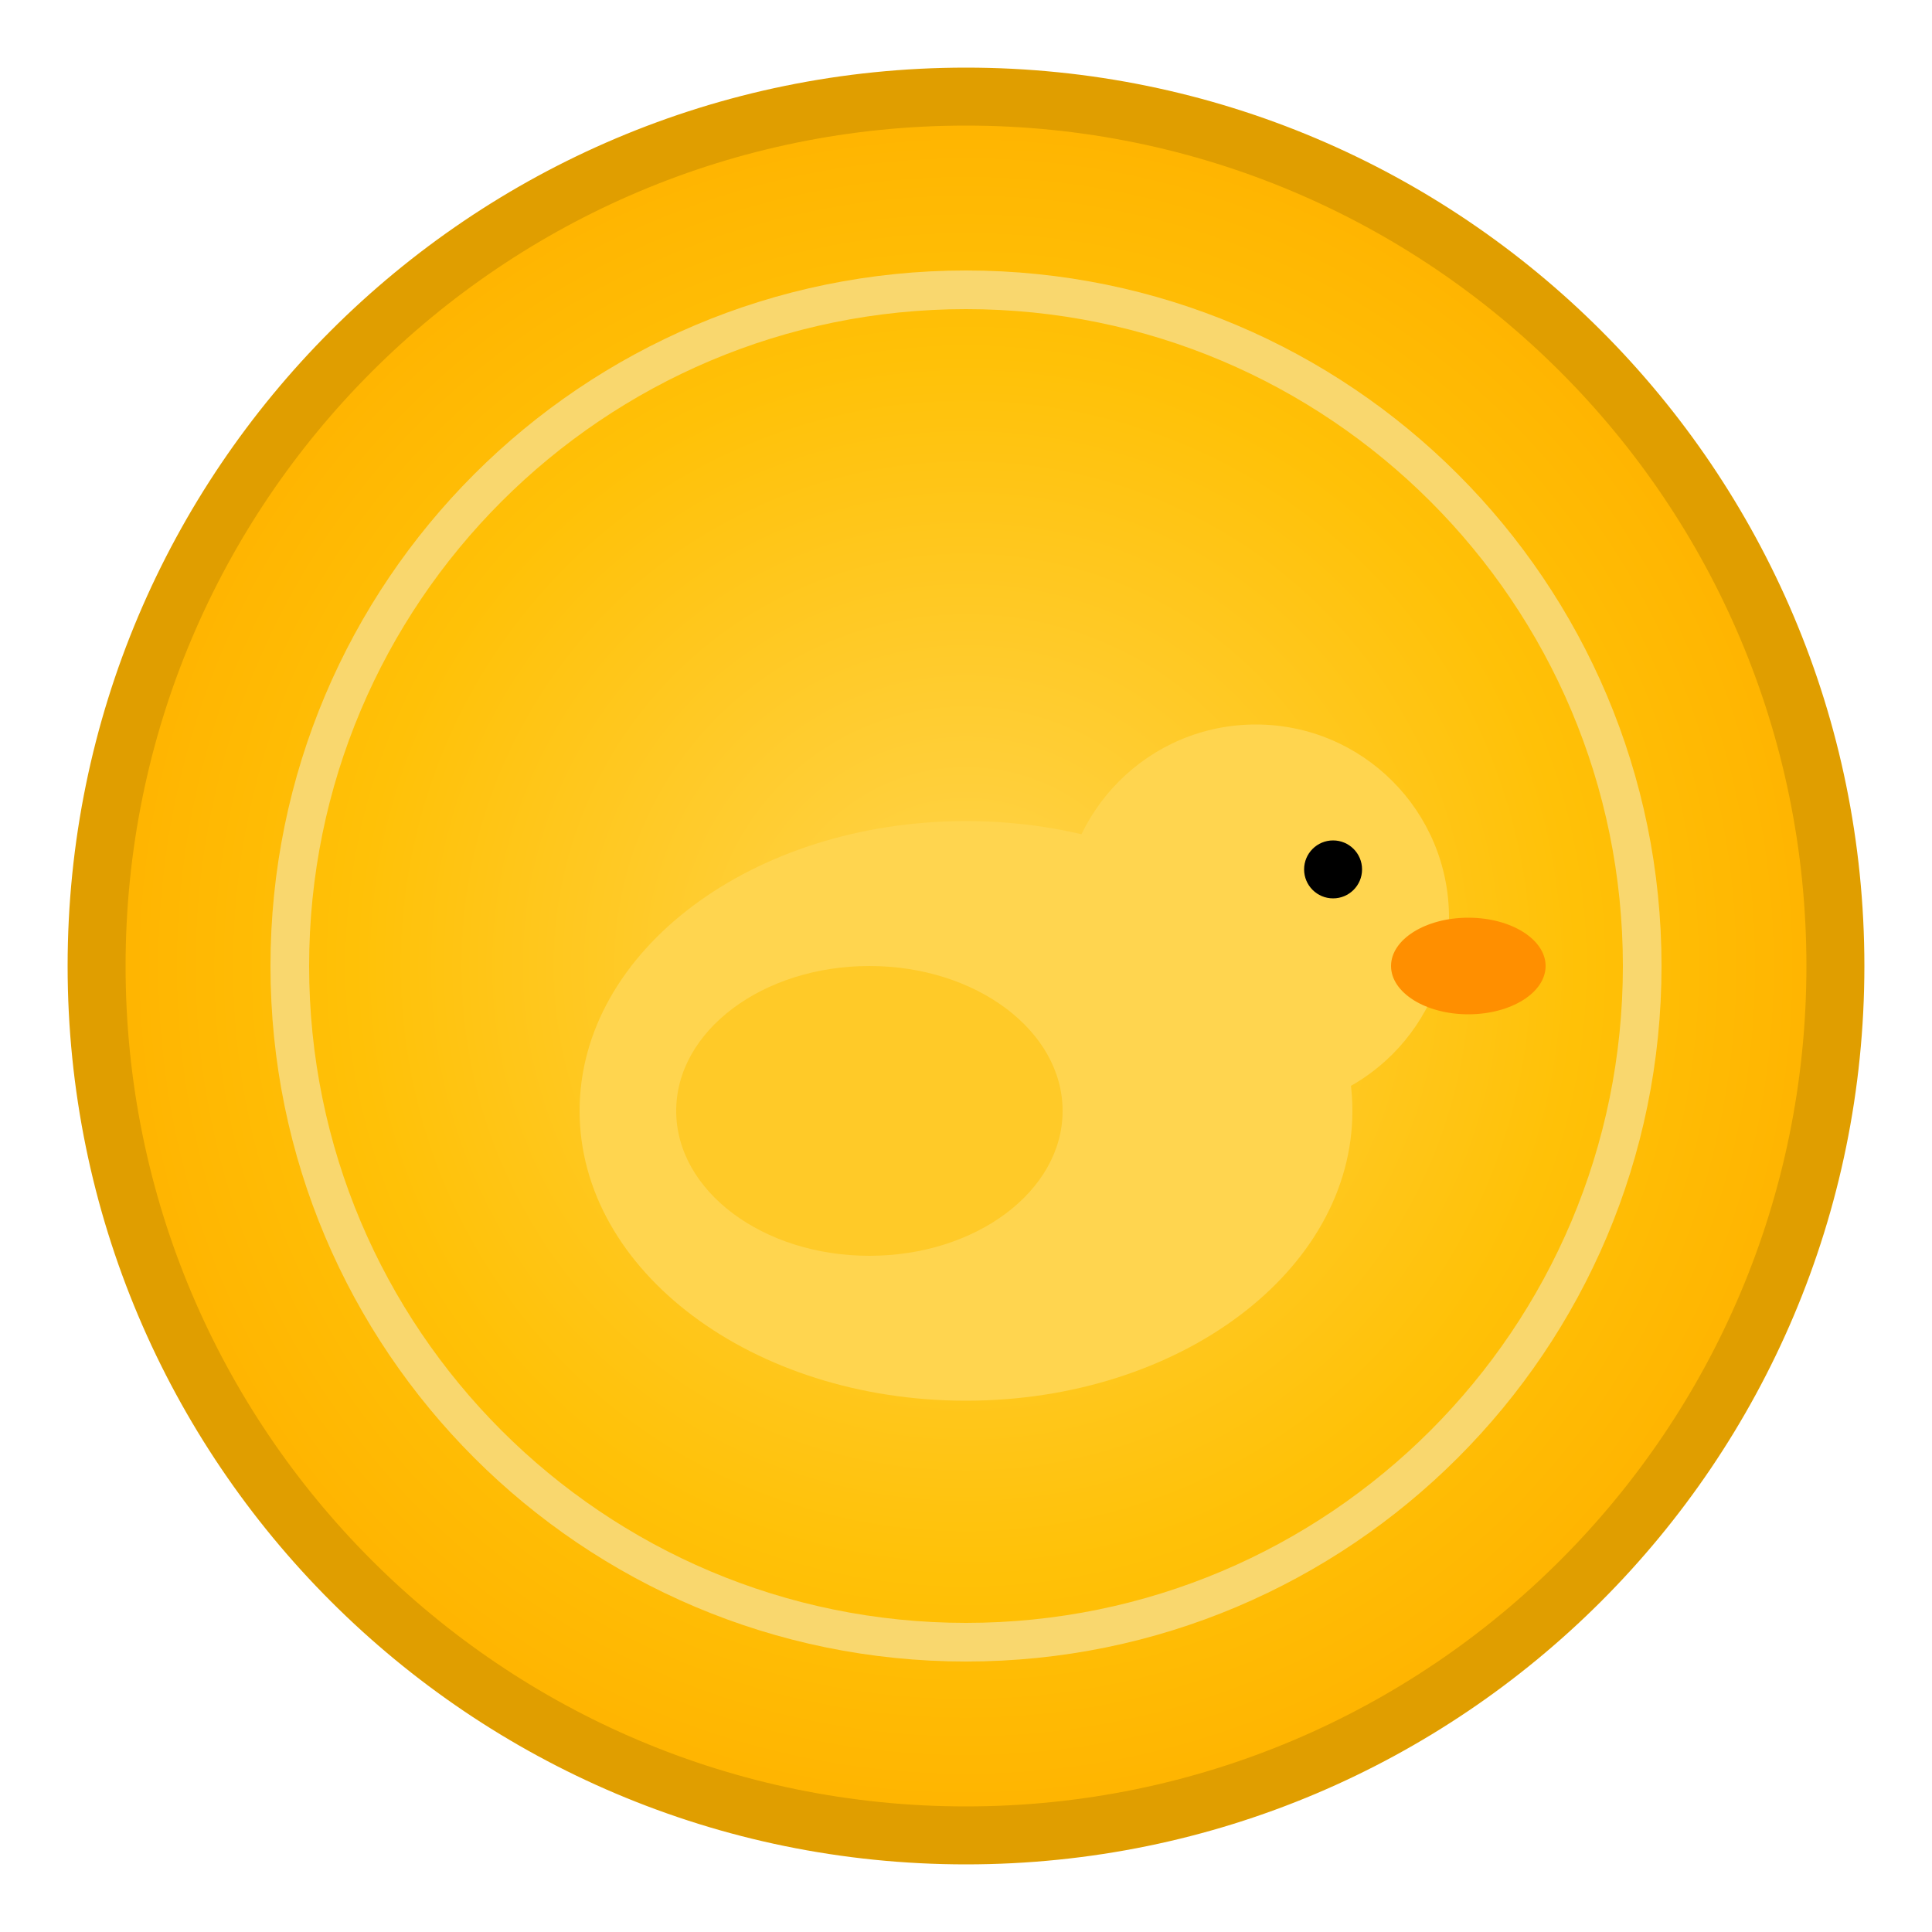
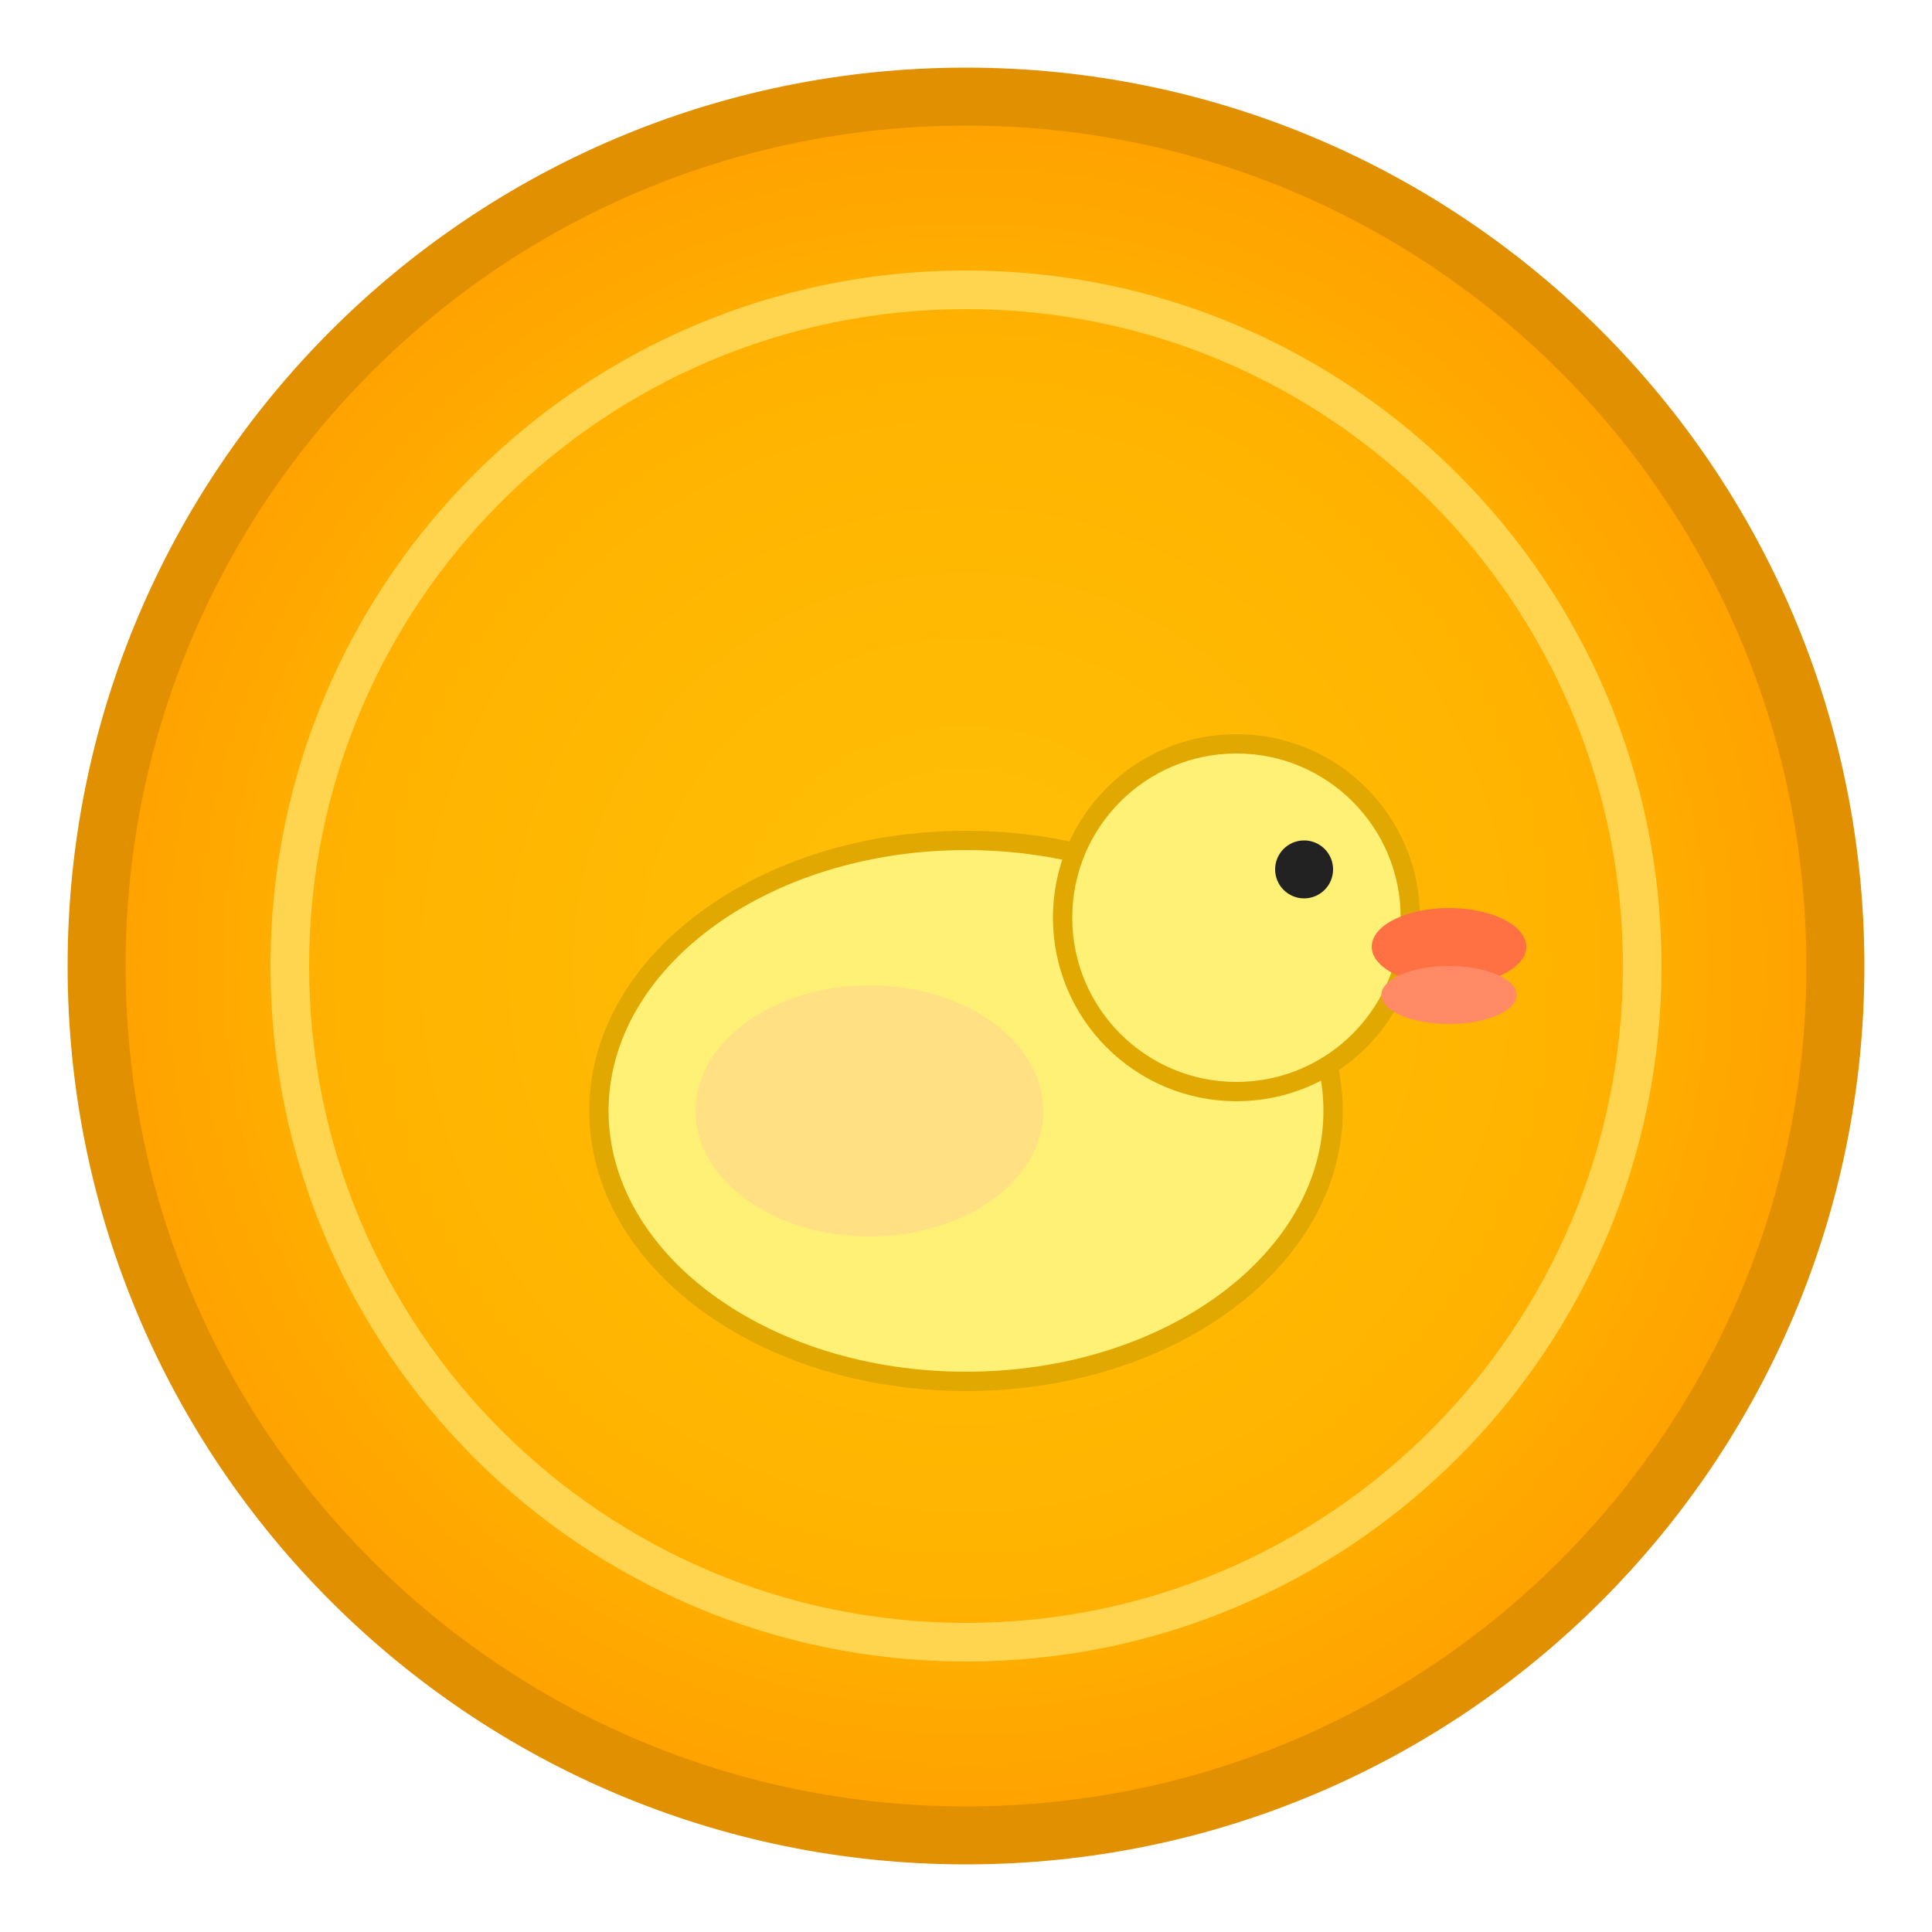
<svg xmlns="http://www.w3.org/2000/svg" width="200" height="200" viewBox="0 0 200 200">
  <defs>
    <radialGradient id="coinGradient">
-       <stop offset="0%" stop-color="#FFD54F" />
-       <stop offset="70%" stop-color="#FFC107" />
-       <stop offset="100%" stop-color="#FFB300" />
+       <stop offset="0%" stop-color="#FFC107" />
+       <stop offset="70%" stop-color="#FFB300" />
+       <stop offset="100%" stop-color="#FFA000" />
    </radialGradient>
  </defs>
-   <circle cx="100" cy="100" r="90" fill="url(#coinGradient)" stroke="#E09E00" stroke-width="6" />
-   <circle cx="100" cy="100" r="70" fill="none" stroke="#F9D76E" stroke-width="4" />
-   <ellipse cx="100" cy="115" rx="40" ry="30" fill="#FFD54F" />
-   <circle cx="130" cy="95" r="20" fill="#FFD54F" />
-   <ellipse cx="152" cy="100" rx="8" ry="5" fill="#FF8F00" />
-   <circle cx="138" cy="90" r="3" fill="#000" />
-   <ellipse cx="90" cy="115" rx="20" ry="15" fill="#FFCA28" />
+   <circle cx="100" cy="100" r="90" fill="url(#coinGradient)" stroke="#E09000" stroke-width="6" />
+   <circle cx="100" cy="100" r="70" fill="none" stroke="#FFD54F" stroke-width="4" />
+   <ellipse cx="100" cy="115" rx="38" ry="28" fill="#FFF176" stroke="#E0A800" stroke-width="2" />
+   <circle cx="128" cy="95" r="18" fill="#FFF176" stroke="#E0A800" stroke-width="2" />
+   <ellipse cx="150" cy="98" rx="8" ry="4" fill="#FF7043" />
+   <ellipse cx="150" cy="103" rx="7" ry="3" fill="#FF8A65" />
+   <circle cx="135" cy="90" r="3" fill="#222" />
+   <ellipse cx="90" cy="115" rx="18" ry="13" fill="#FFE082" />
</svg>
